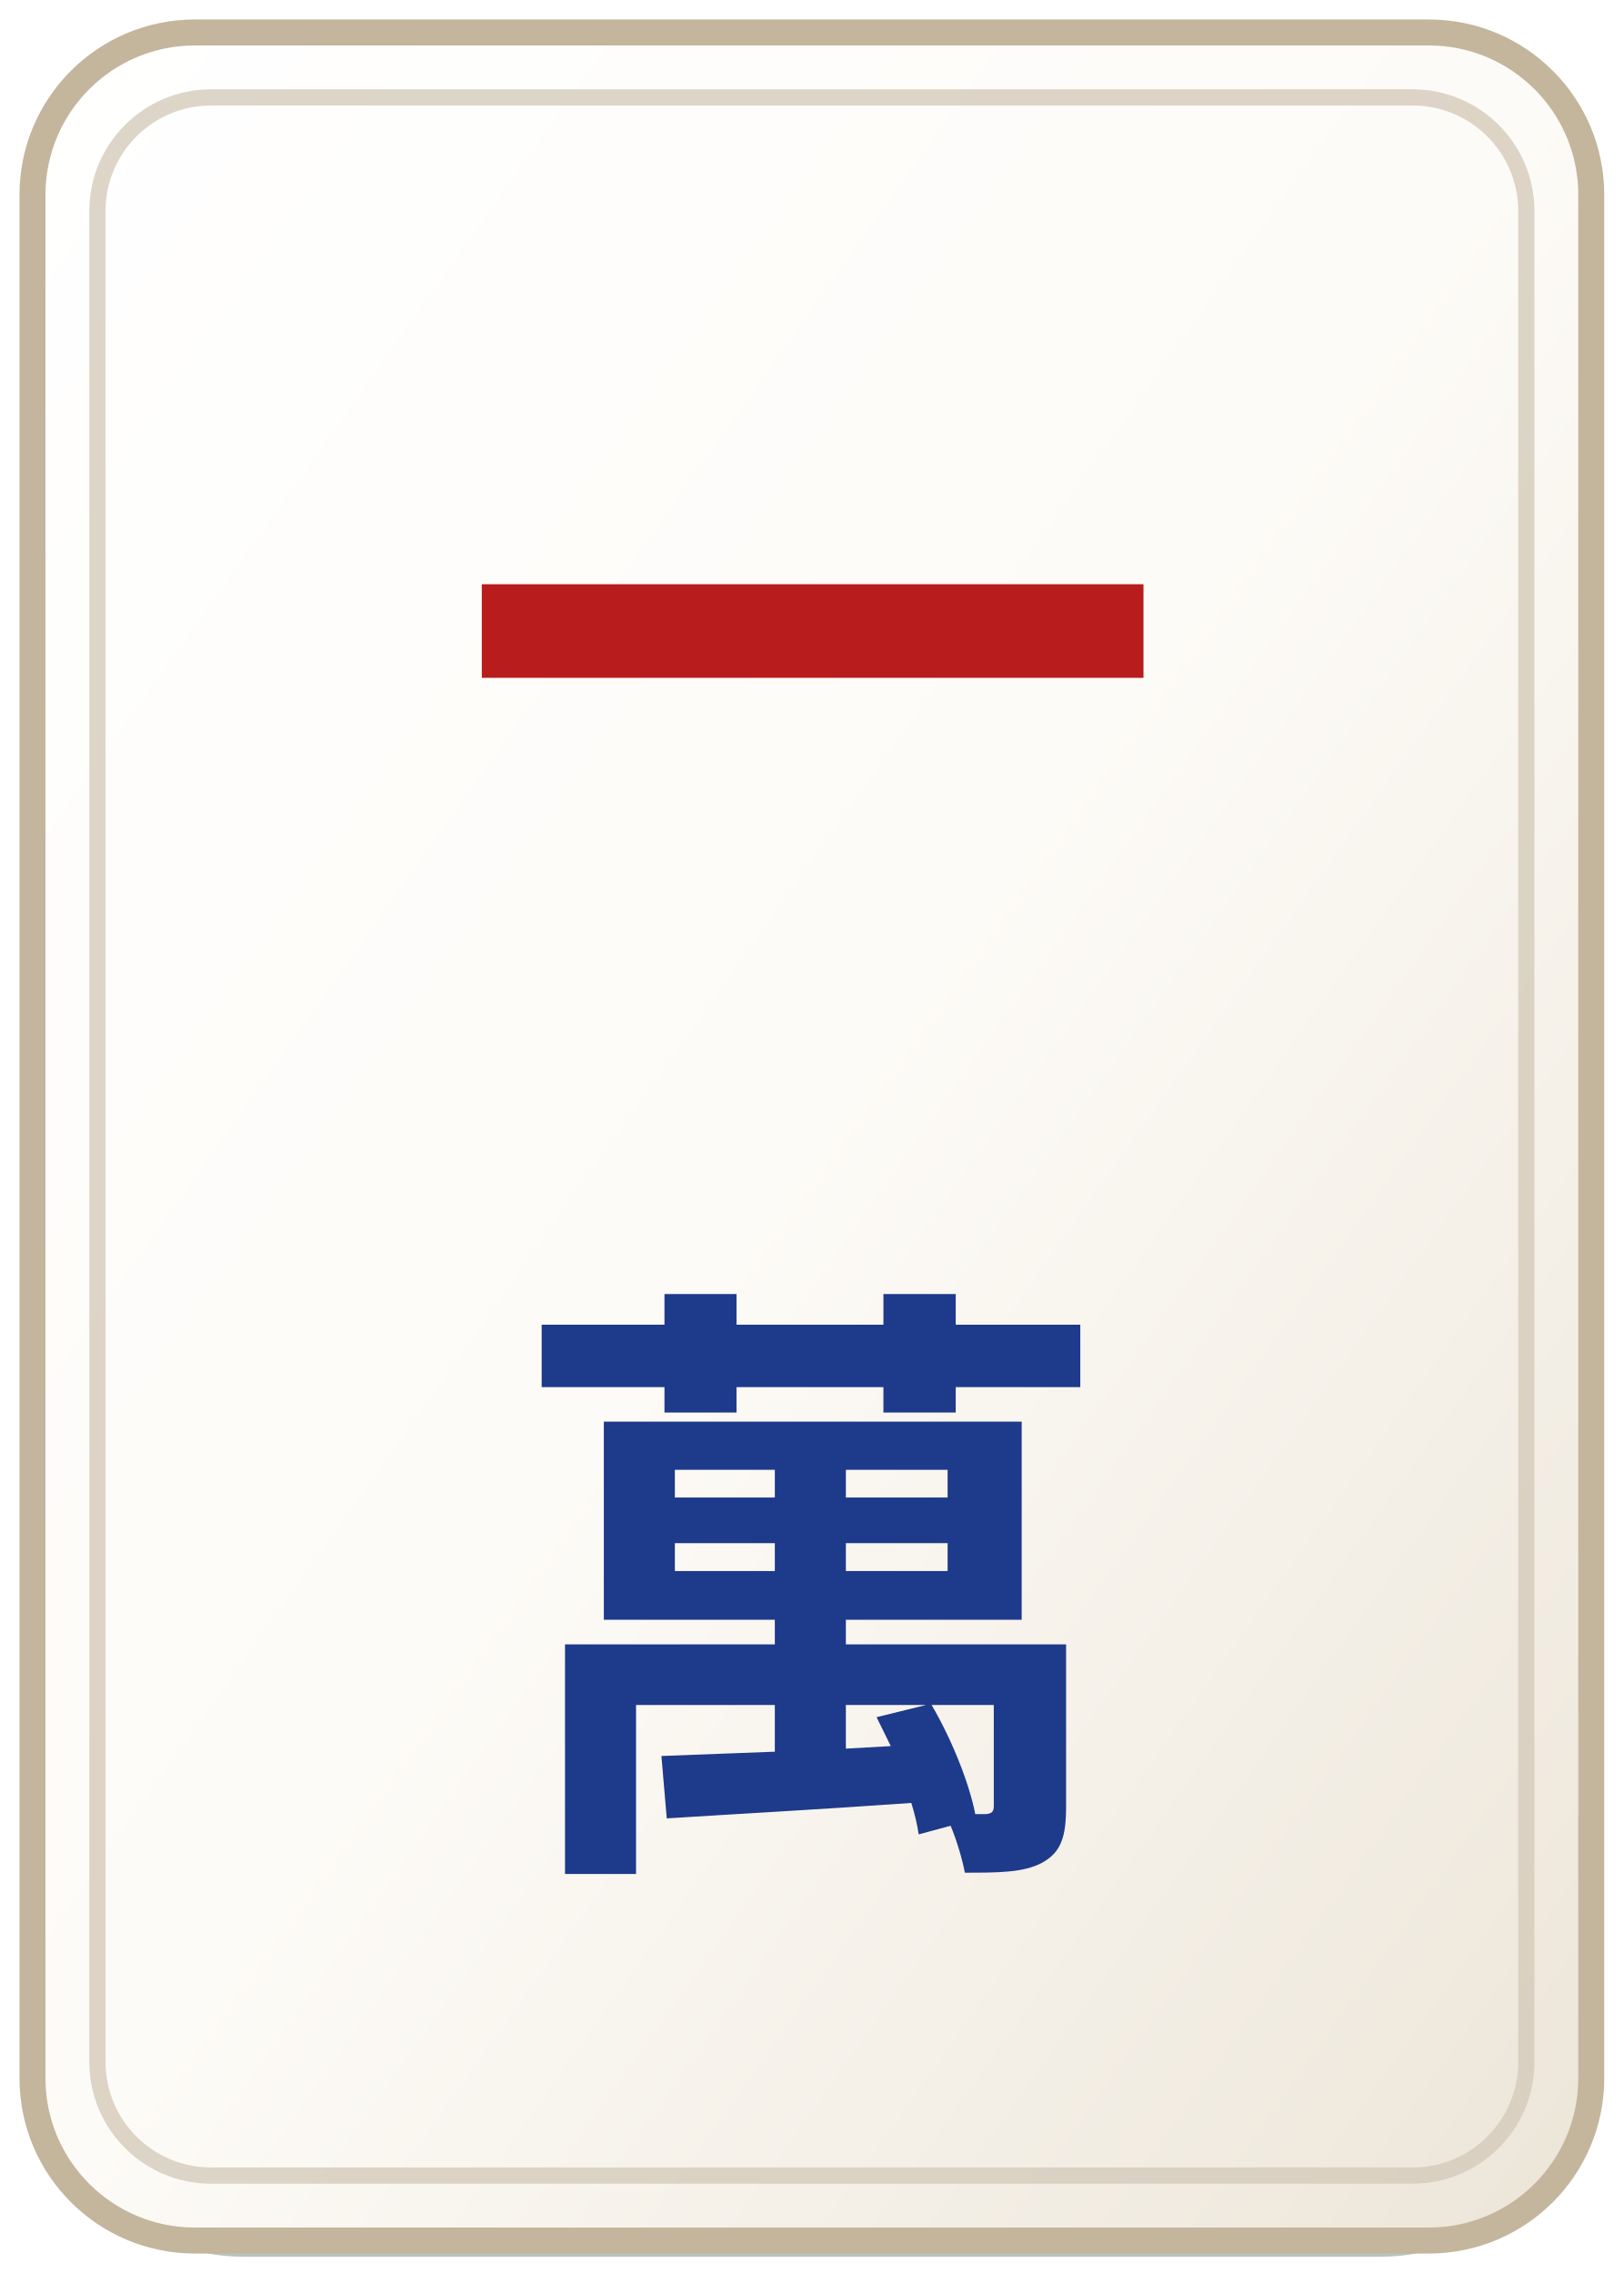
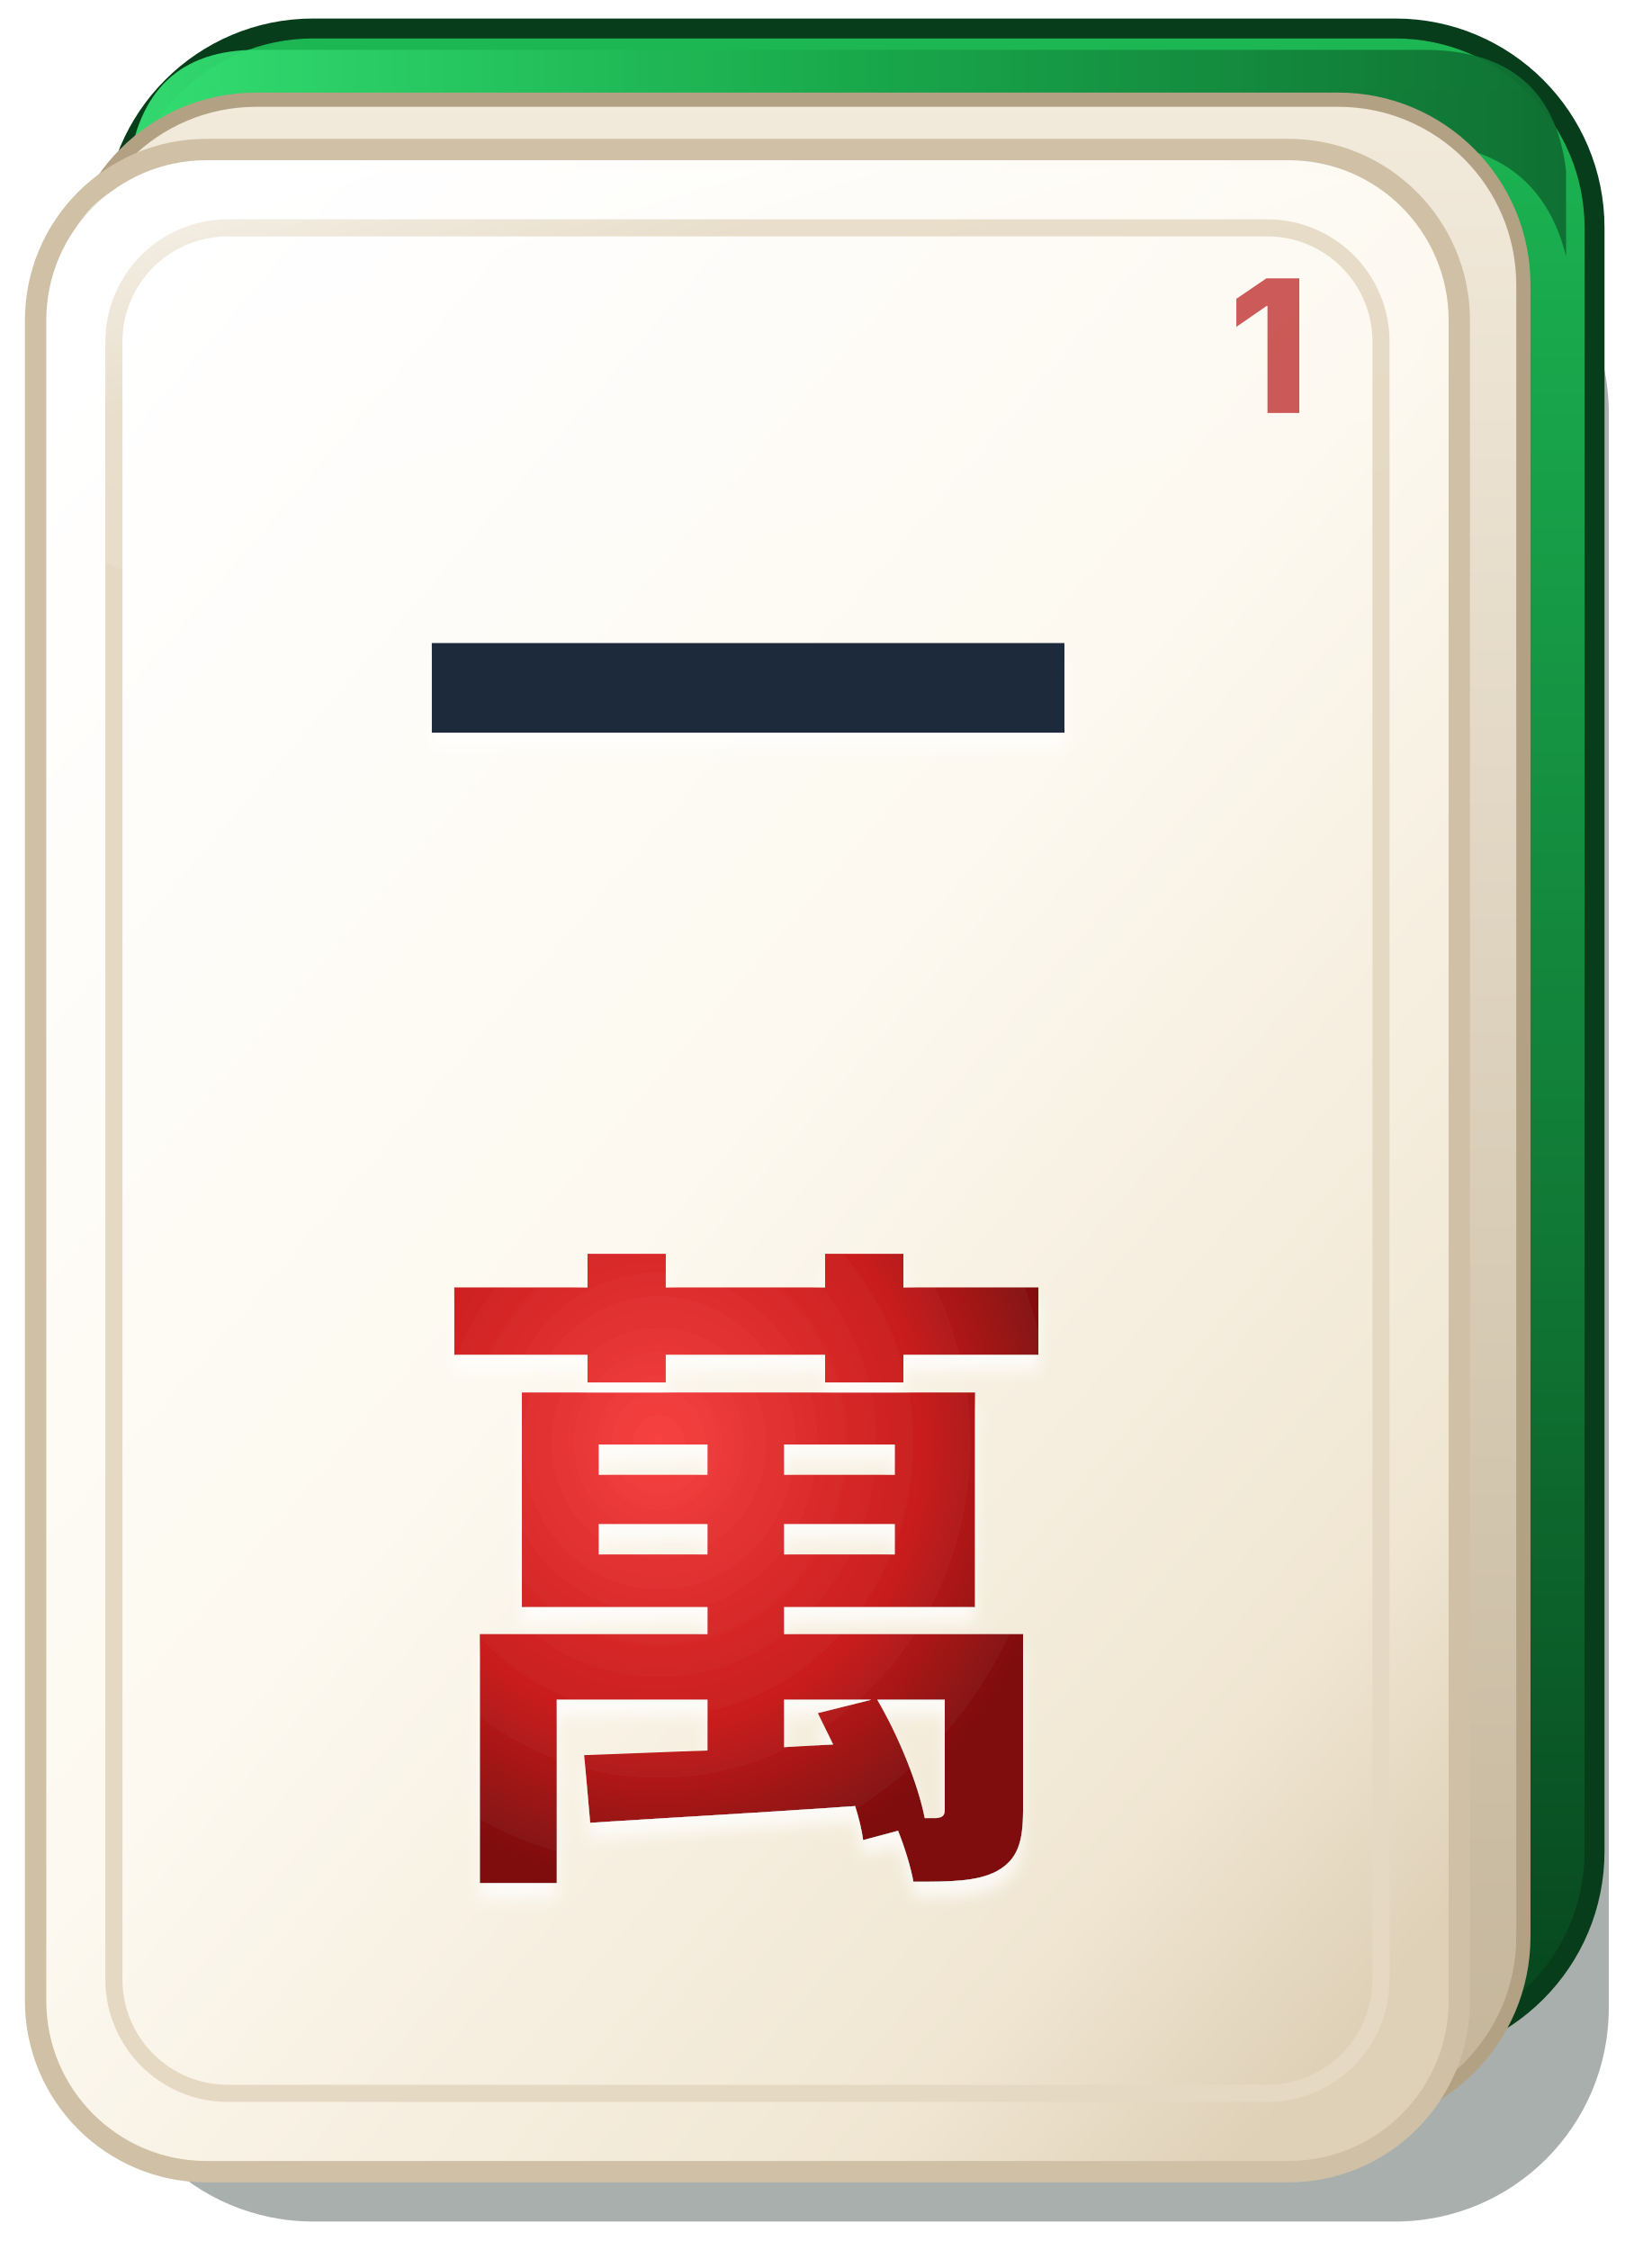
- <svg xmlns="http://www.w3.org/2000/svg" viewBox="0 0 100 140" width="100" height="140">
+ <svg xmlns="http://www.w3.org/2000/svg" viewBox="0 0 116 158" width="116" height="158">
  <defs>
-     <linearGradient id="ivoryGrad" x1="0%" y1="0%" x2="100%" y2="100%">
+     <linearGradient id="jadeTop" x1="0%" y1="0%" x2="100%" y2="0%">
+       <stop offset="0%" stop-color="#34e073" />
+       <stop offset="50%" stop-color="#19a84b" />
+       <stop offset="100%" stop-color="#0f6d31" />
+     </linearGradient>
+     <linearGradient id="jadeSide" x1="0%" y1="0%" x2="0%" y2="100%">
+       <stop offset="0%" stop-color="#1cb854" />
+       <stop offset="60%" stop-color="#107835" />
+       <stop offset="100%" stop-color="#07441d" />
+     </linearGradient>
+     <linearGradient id="ivorySide" x1="0%" y1="0%" x2="0%" y2="100%">
+       <stop offset="0%" stop-color="#f2eadb" />
+       <stop offset="100%" stop-color="#c4b59a" />
+     </linearGradient>
+     <linearGradient id="ivoryFace" x1="12%" y1="4%" x2="88%" y2="96%">
      <stop offset="0%" stop-color="#ffffff" />
-       <stop offset="50%" stop-color="#fdfbf7" />
-       <stop offset="100%" stop-color="#ece5d8" />
+       <stop offset="48%" stop-color="#fdf9f0" />
+       <stop offset="86%" stop-color="#f0e6d2" />
+       <stop offset="100%" stop-color="#dfd1b8" />
    </linearGradient>
-     <linearGradient id="jadeGrad" x1="0%" y1="0%" x2="100%" y2="100%">
-       <stop offset="0%" stop-color="#1b5e3a" />
-       <stop offset="100%" stop-color="#0b3820" />
+     <linearGradient id="gloss" x1="0%" y1="0%" x2="60%" y2="85%">
+       <stop offset="0%" stop-color="#ffffff" stop-opacity="0.72" />
+       <stop offset="35%" stop-color="#ffffff" stop-opacity="0.14" />
+       <stop offset="100%" stop-color="#ffffff" stop-opacity="0" />
    </linearGradient>
-     <radialGradient id="dotRed" cx="35%" cy="30%" r="70%">
-       <stop offset="0%" stop-color="#ff4d4f" />
-       <stop offset="100%" stop-color="#b91c1c" />
+     <radialGradient id="cRed" cx="35%" cy="30%" r="70%">
+       <stop offset="0%" stop-color="#f84242" />
+       <stop offset="65%" stop-color="#c81e1e" />
+       <stop offset="100%" stop-color="#7f1010" />
    </radialGradient>
-     <radialGradient id="dotGreen" cx="35%" cy="30%" r="70%">
-       <stop offset="0%" stop-color="#10b981" />
-       <stop offset="100%" stop-color="#047857" />
+     <radialGradient id="cGreen" cx="35%" cy="30%" r="70%">
+       <stop offset="0%" stop-color="#22c55e" />
+       <stop offset="65%" stop-color="#15803d" />
+       <stop offset="100%" stop-color="#064e3b" />
    </radialGradient>
-     <radialGradient id="dotBlue" cx="35%" cy="30%" r="70%">
+     <radialGradient id="cBlue" cx="35%" cy="30%" r="70%">
      <stop offset="0%" stop-color="#3b82f6" />
-       <stop offset="100%" stop-color="#1d4ed8" />
+       <stop offset="65%" stop-color="#1d4ed8" />
+       <stop offset="100%" stop-color="#172554" />
    </radialGradient>
+     <linearGradient id="bamGreen" x1="0%" y1="0%" x2="100%" y2="0%">
+       <stop offset="0%" stop-color="#0d6630" />
+       <stop offset="38%" stop-color="#22c55e" />
+       <stop offset="72%" stop-color="#15803d" />
+       <stop offset="100%" stop-color="#064e24" />
+     </linearGradient>
+     <linearGradient id="bamRed" x1="0%" y1="0%" x2="100%" y2="0%">
+       <stop offset="0%" stop-color="#8c1515" />
+       <stop offset="40%" stop-color="#ef4444" />
+       <stop offset="100%" stop-color="#7f1010" />
+     </linearGradient>
+     <linearGradient id="bamBlue" x1="0%" y1="0%" x2="100%" y2="0%">
+       <stop offset="0%" stop-color="#1e3a8a" />
+       <stop offset="42%" stop-color="#3b82f6" />
+       <stop offset="100%" stop-color="#172554" />
+     </linearGradient>
+     <filter id="engrave" x="-8%" y="-8%" width="116%" height="116%">
+       <feDropShadow dx="0" dy="1.1" stdDeviation="0.5" flood-color="#ffffff" flood-opacity="0.75" />
+     </filter>
  </defs>
-   <rect x="3" y="5" width="94" height="134" rx="12" fill="#0b3820" opacity="0.3" />
-   <rect x="2" y="2" width="96" height="136" rx="10" fill="url(#ivoryGrad)" stroke="#c4b59d" stroke-width="1.6" />
-   <rect x="6" y="6" width="88" height="128" rx="7" fill="none" stroke="#d5cbba" stroke-width="1" opacity="0.8" />
-   <text x="50" y="56" font-family="'KaiTi', 'SimSun', 'Songti SC', serif" font-size="44" font-weight="900" text-anchor="middle" fill="#b91c1c">一</text>
-   <text x="50" y="112" font-family="'KaiTi', 'SimSun', 'Songti SC', serif" font-size="38" font-weight="900" text-anchor="middle" fill="#1e3a8a">萬</text>
+   <rect x="7" y="14" width="106" height="142" rx="15" fill="#03140b" opacity="0.34" />
+   <rect x="8" y="2" width="104" height="142" rx="14" fill="url(#jadeSide)" stroke="#073d1a" stroke-width="1.4" />
+   <path d="M18 3.5 H100 Q109 3.5 110 12 V18 Q108 10 99 10 H16 Q10 10 9 16 V12 Q10 3.5 18 3.5 Z" fill="url(#jadeTop)" opacity="0.95" />
+   <rect x="5" y="7" width="102" height="142" rx="13" fill="url(#ivorySide)" stroke="#b3a184" stroke-width="1" />
+   <rect x="2.5" y="10.5" width="100" height="142" rx="12" fill="url(#ivoryFace)" stroke="#cfc0a6" stroke-width="1.5" />
+   <rect x="8" y="16" width="89" height="131" rx="8" fill="none" stroke="#e5d9c3" stroke-width="1.2" />
+   <path d="M14 12 H90 Q100 12 100 22 V48 Q56 62 4 38 V22 Q4 12 14 12 Z" fill="url(#gloss)" />
+   <g filter="url(#engrave)">
+     <text x="52.5" y="67" text-anchor="middle" font-family="'STKaiti','KaiTi','Songti SC','SimSun',serif" font-size="48" font-weight="900" fill="#1e293b">一</text>
+     <text x="52.5" y="128" text-anchor="middle" font-family="'STKaiti','KaiTi','Songti SC','SimSun',serif" font-size="47" font-weight="900" fill="url(#cRed)">萬</text>
+   </g>
+   <text x="92" y="29" text-anchor="end" font-family="system-ui, -apple-system, sans-serif" font-size="13" font-weight="800" fill="#b91c1c" opacity="0.72">1</text>
</svg>
